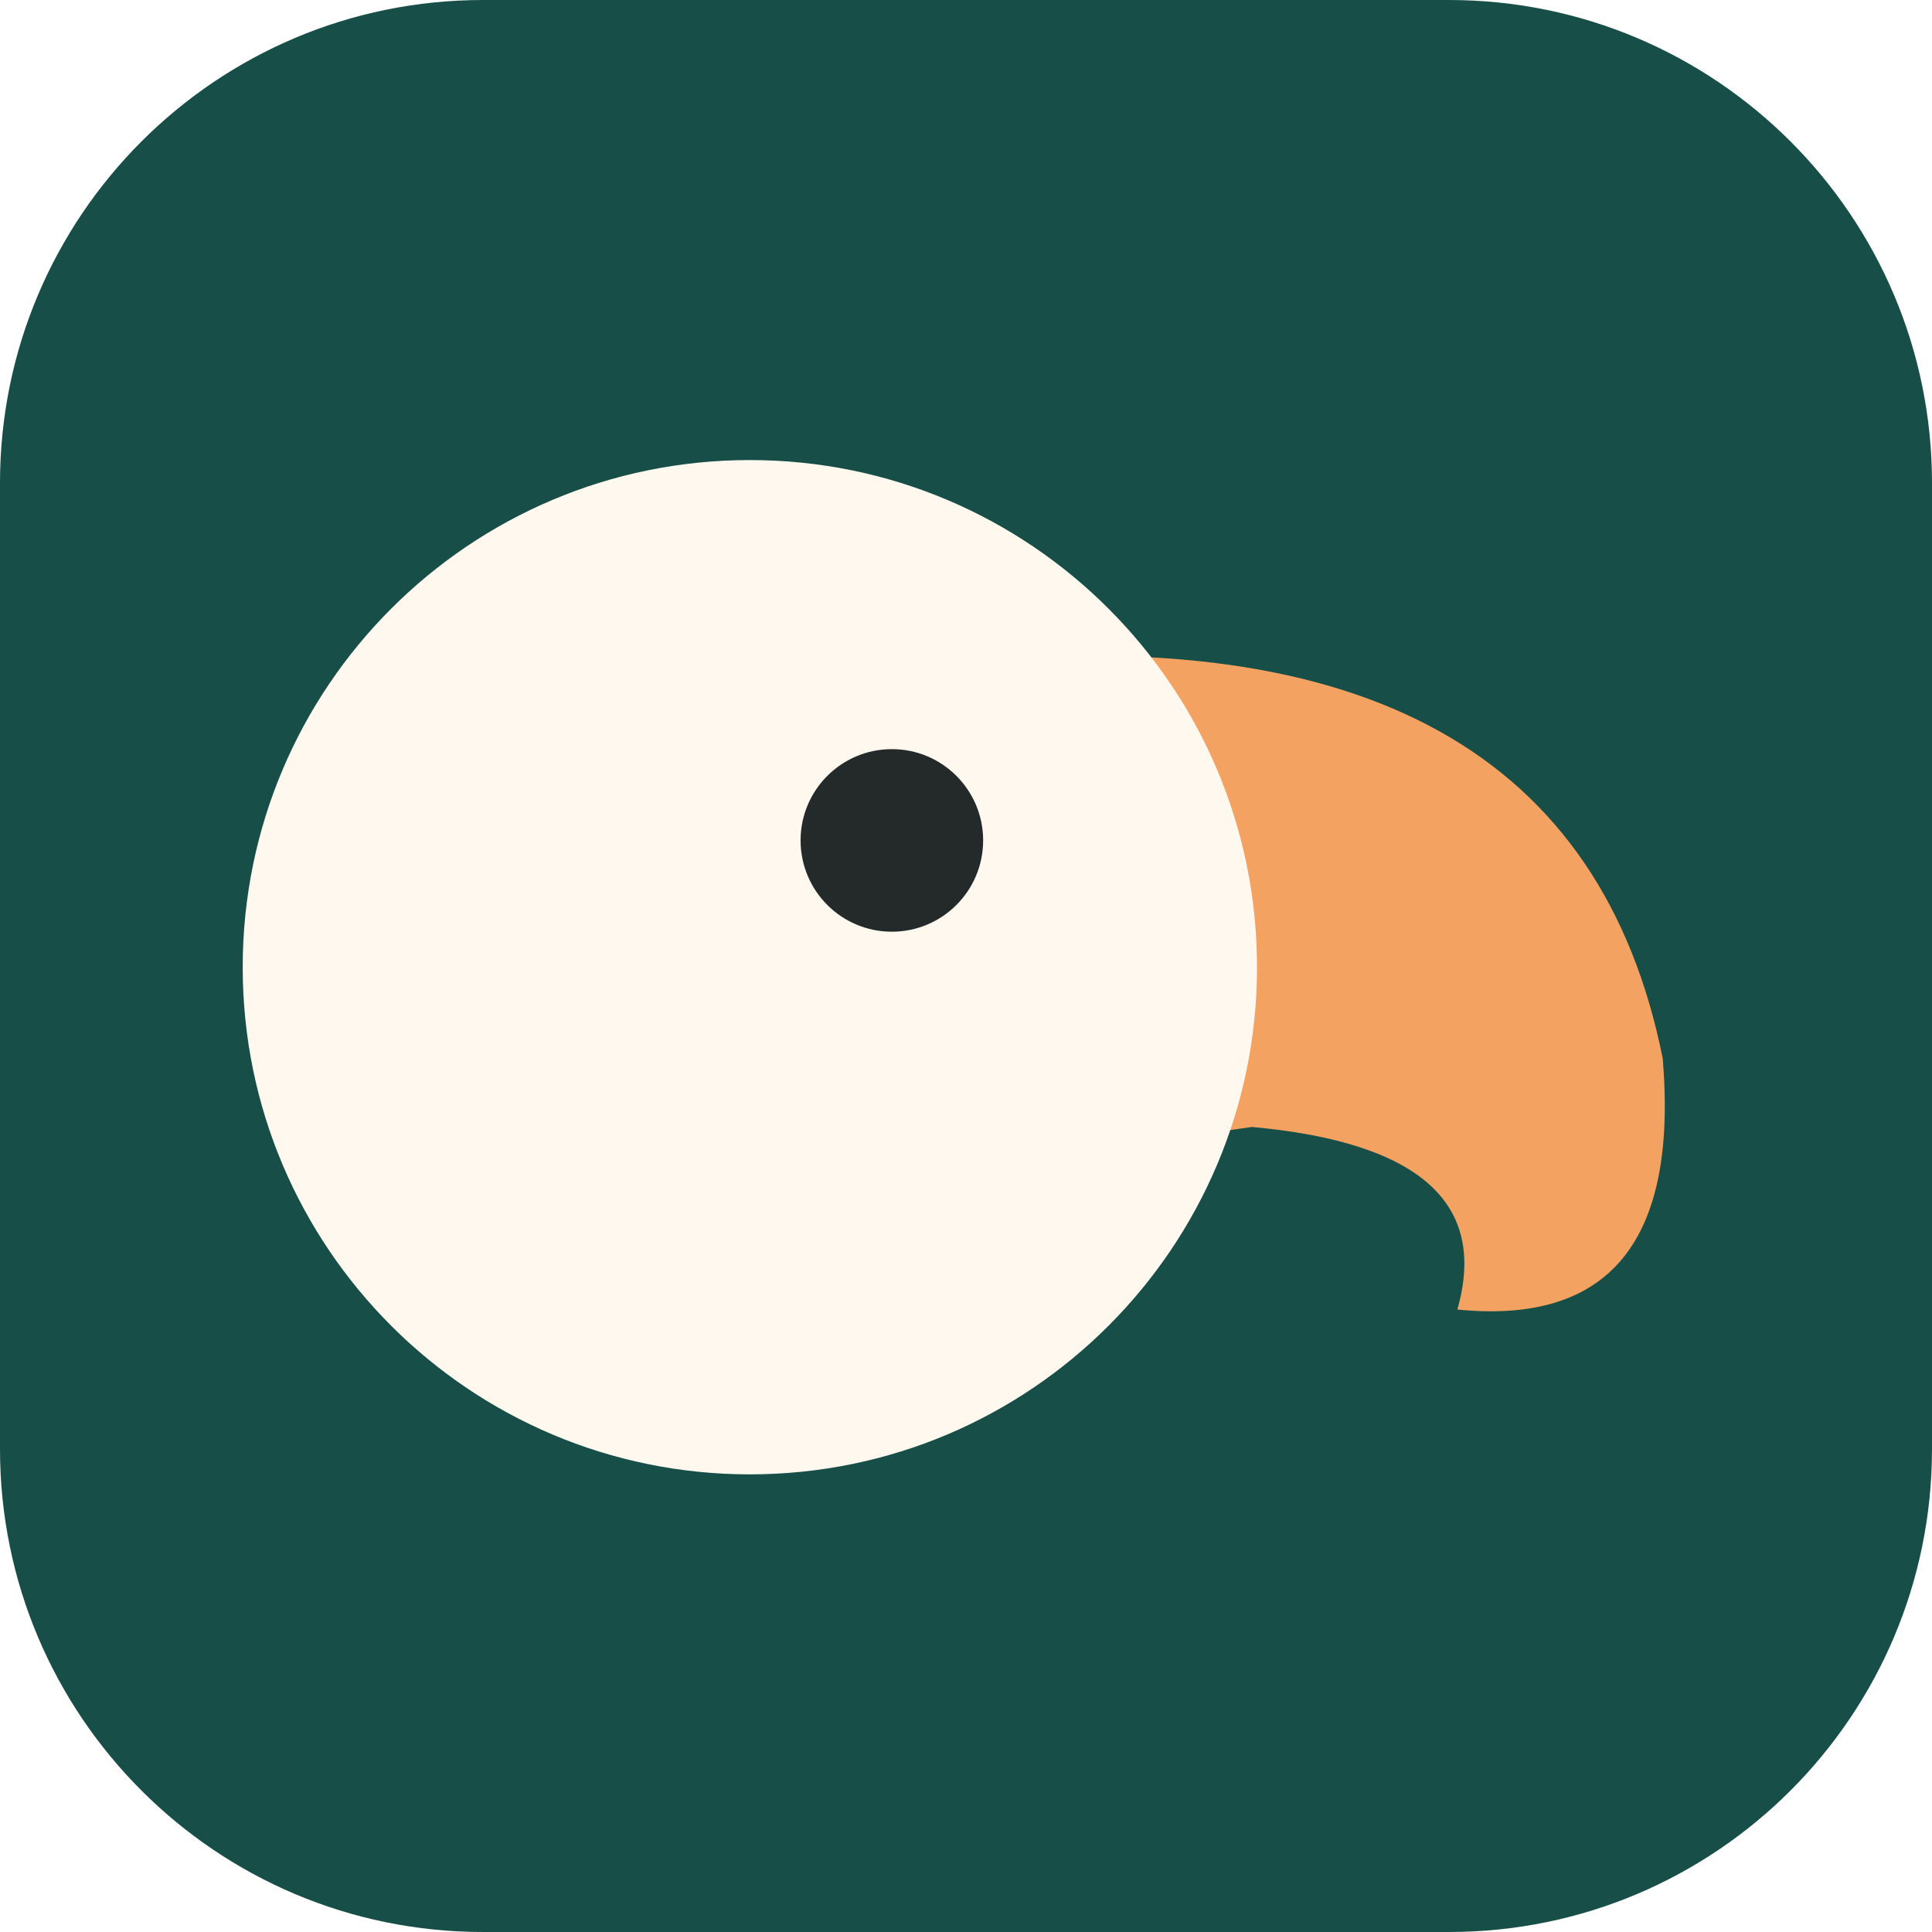
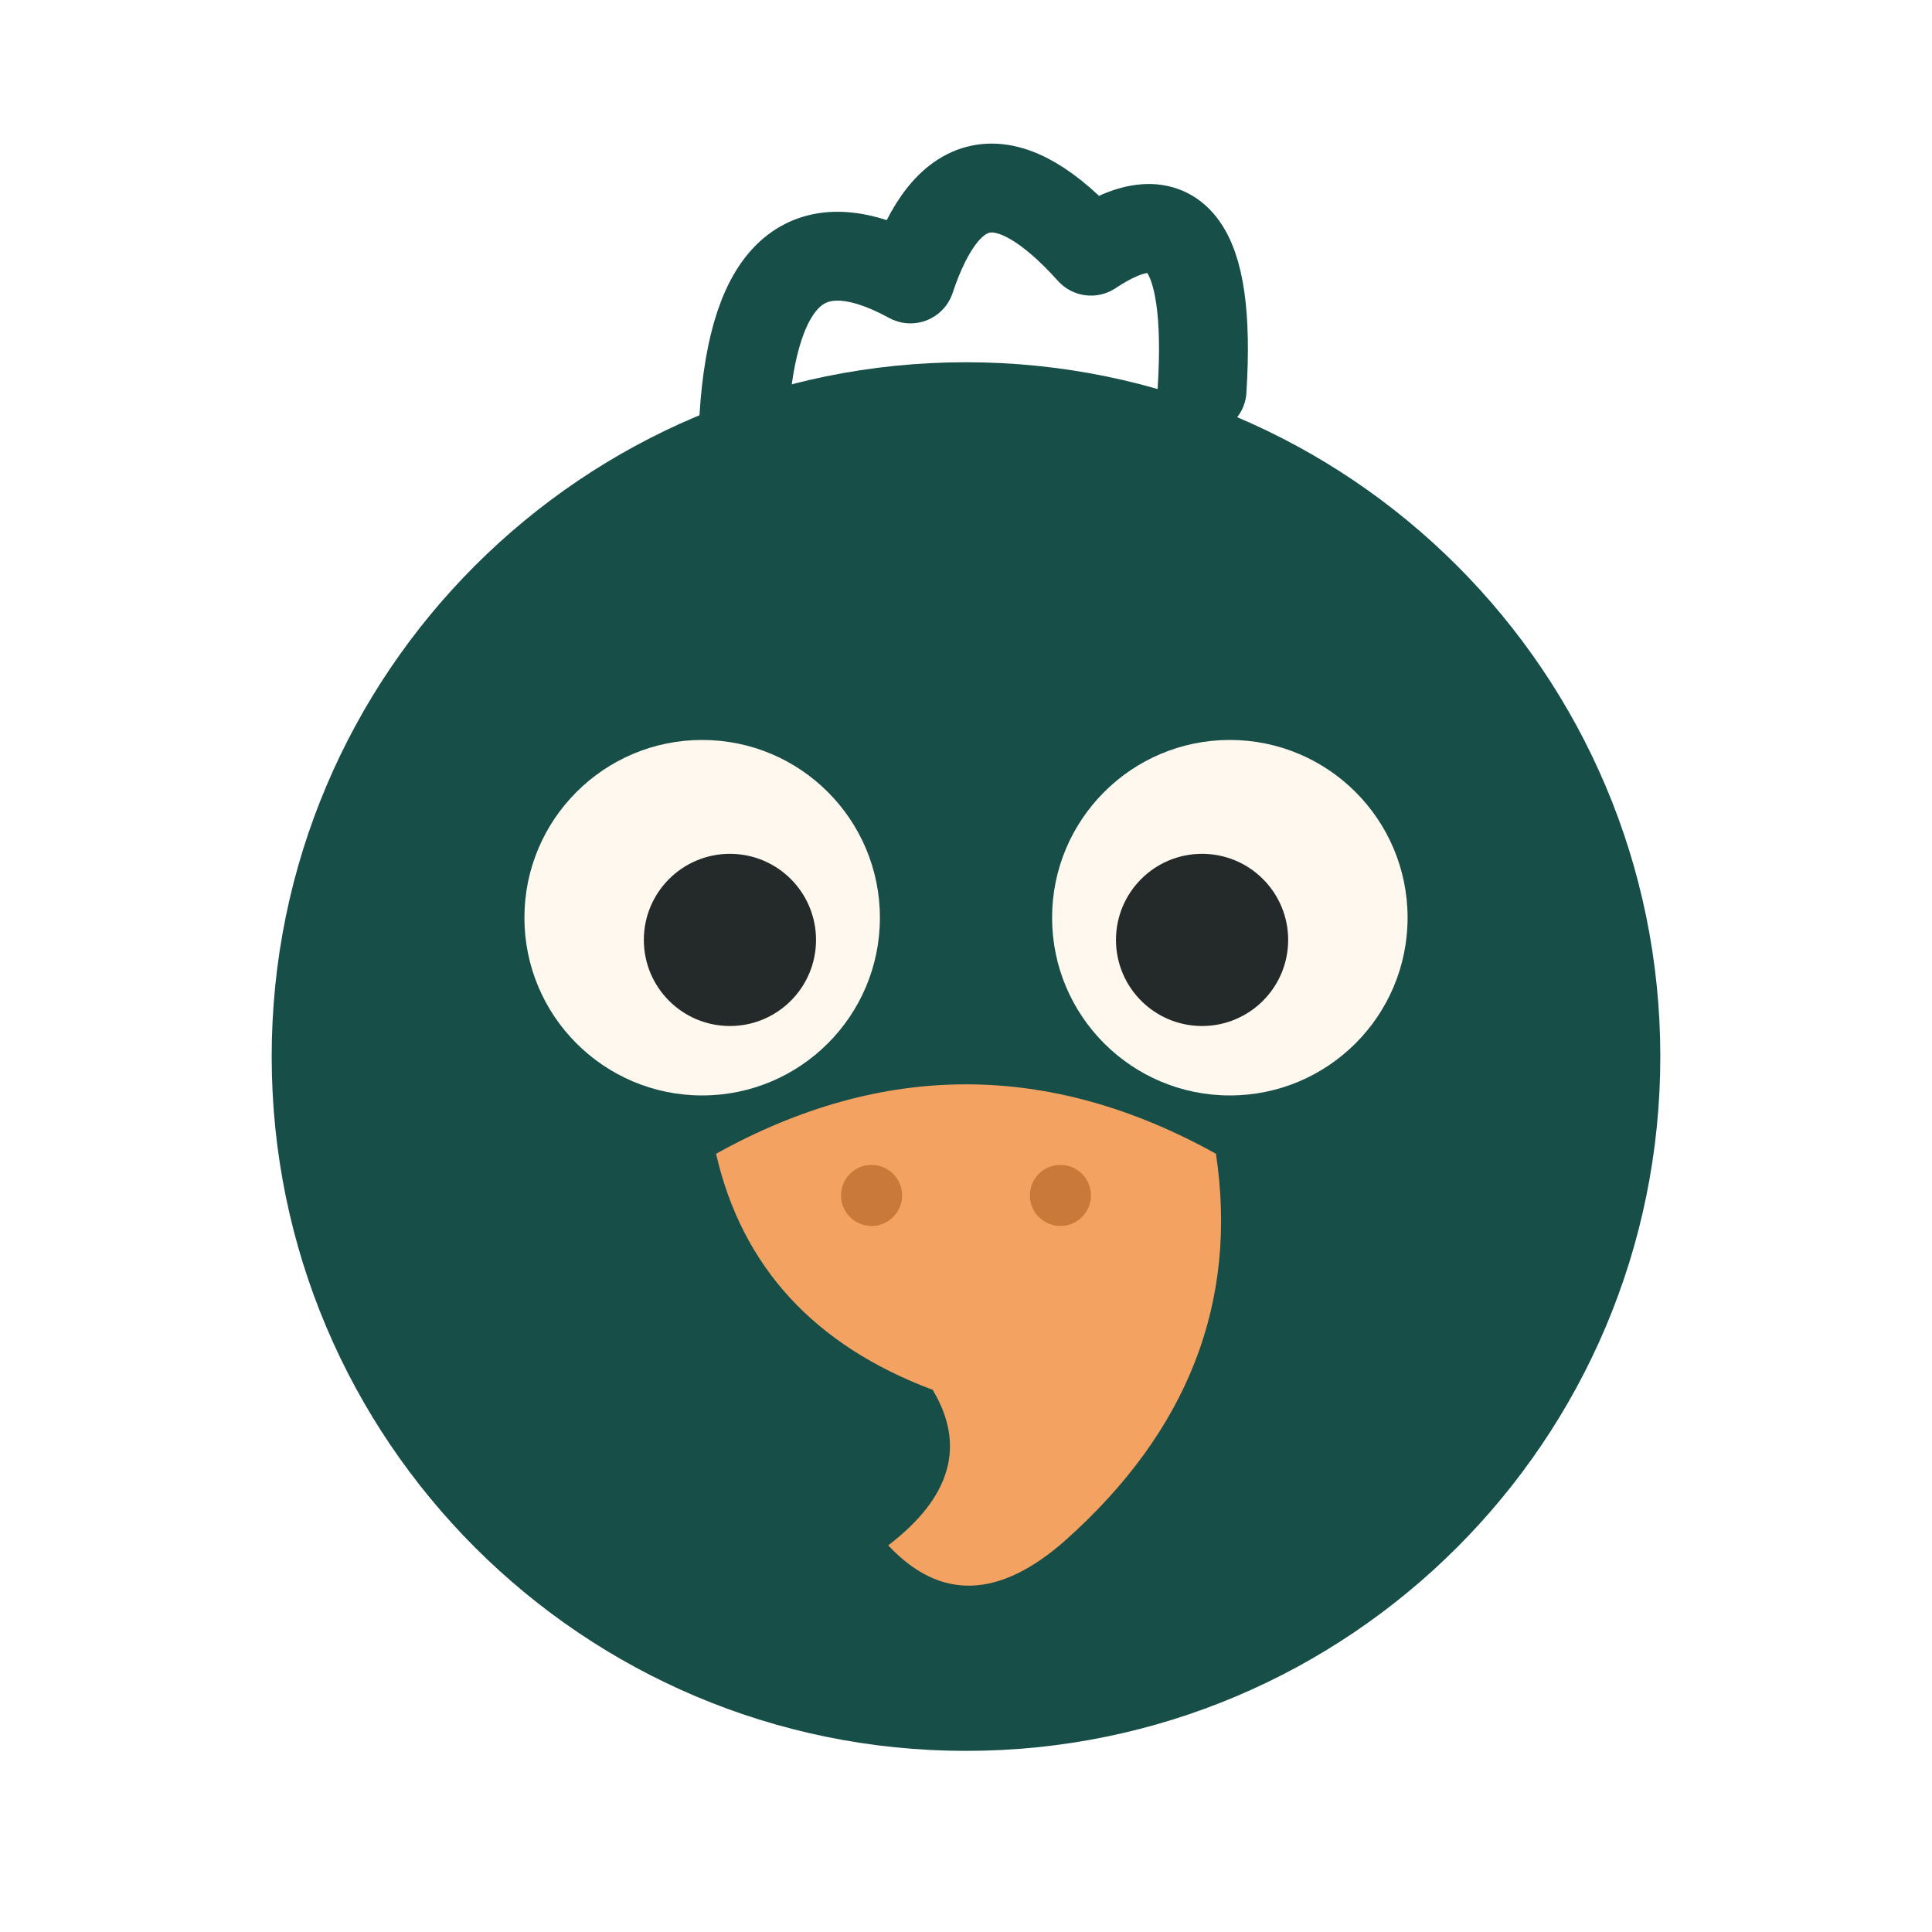
<svg xmlns="http://www.w3.org/2000/svg" viewBox="0 0 32 32">
-   <rect width="32" height="32" rx="8" fill="#174E48" />
-   <g transform="translate(1.5 0.9) scale(0.42)">
-     <path d="M34 24 Q58.4 21.6 62 39.6 Q62.9 50.4 53.9 49.5 Q55.7 43.2 45.8 42.3 L34 44 Z" fill="#F4A261" />
-     <circle cx="26" cy="36" r="20" fill="#FFF8EF" />
-     <circle cx="31.6" cy="31" r="3.6" fill="#242A29" />
+   <g transform="translate(16 17.5) scale(0.46) translate(-41 -44)">
+     <path d="M33 21 Q33.5 13 39 16 Q41 10 45.5 15 Q50 12 49.5 20" fill="none" stroke="#174E48" stroke-width="3.2" stroke-linecap="round" stroke-linejoin="round" />
+     <circle cx="41" cy="44" r="25" fill="#174E48" />
+     <circle cx="31.5" cy="39" r="6.4" fill="#FFF8EF" />
+     <circle cx="50.5" cy="39" r="6.4" fill="#FFF8EF" />
+     <circle cx="32.5" cy="39.8" r="3.1" fill="#242A29" />
+     <circle cx="49.5" cy="39.8" r="3.1" fill="#242A29" />
+     <path d="M32 47.5 Q41 42.5 50 47.5 Q51.2 55.5 44.6 61.4 Q41 64.6 38.2 61.6 Q41.6 59 39.8 56 Q33.4 53.6 32 47.5 Z" fill="#F4A261" />
+     <circle cx="37.6" cy="49" r="1.1" fill="#C97A3A" />
+     <circle cx="44.4" cy="49" r="1.1" fill="#C97A3A" />
  </g>
</svg>
